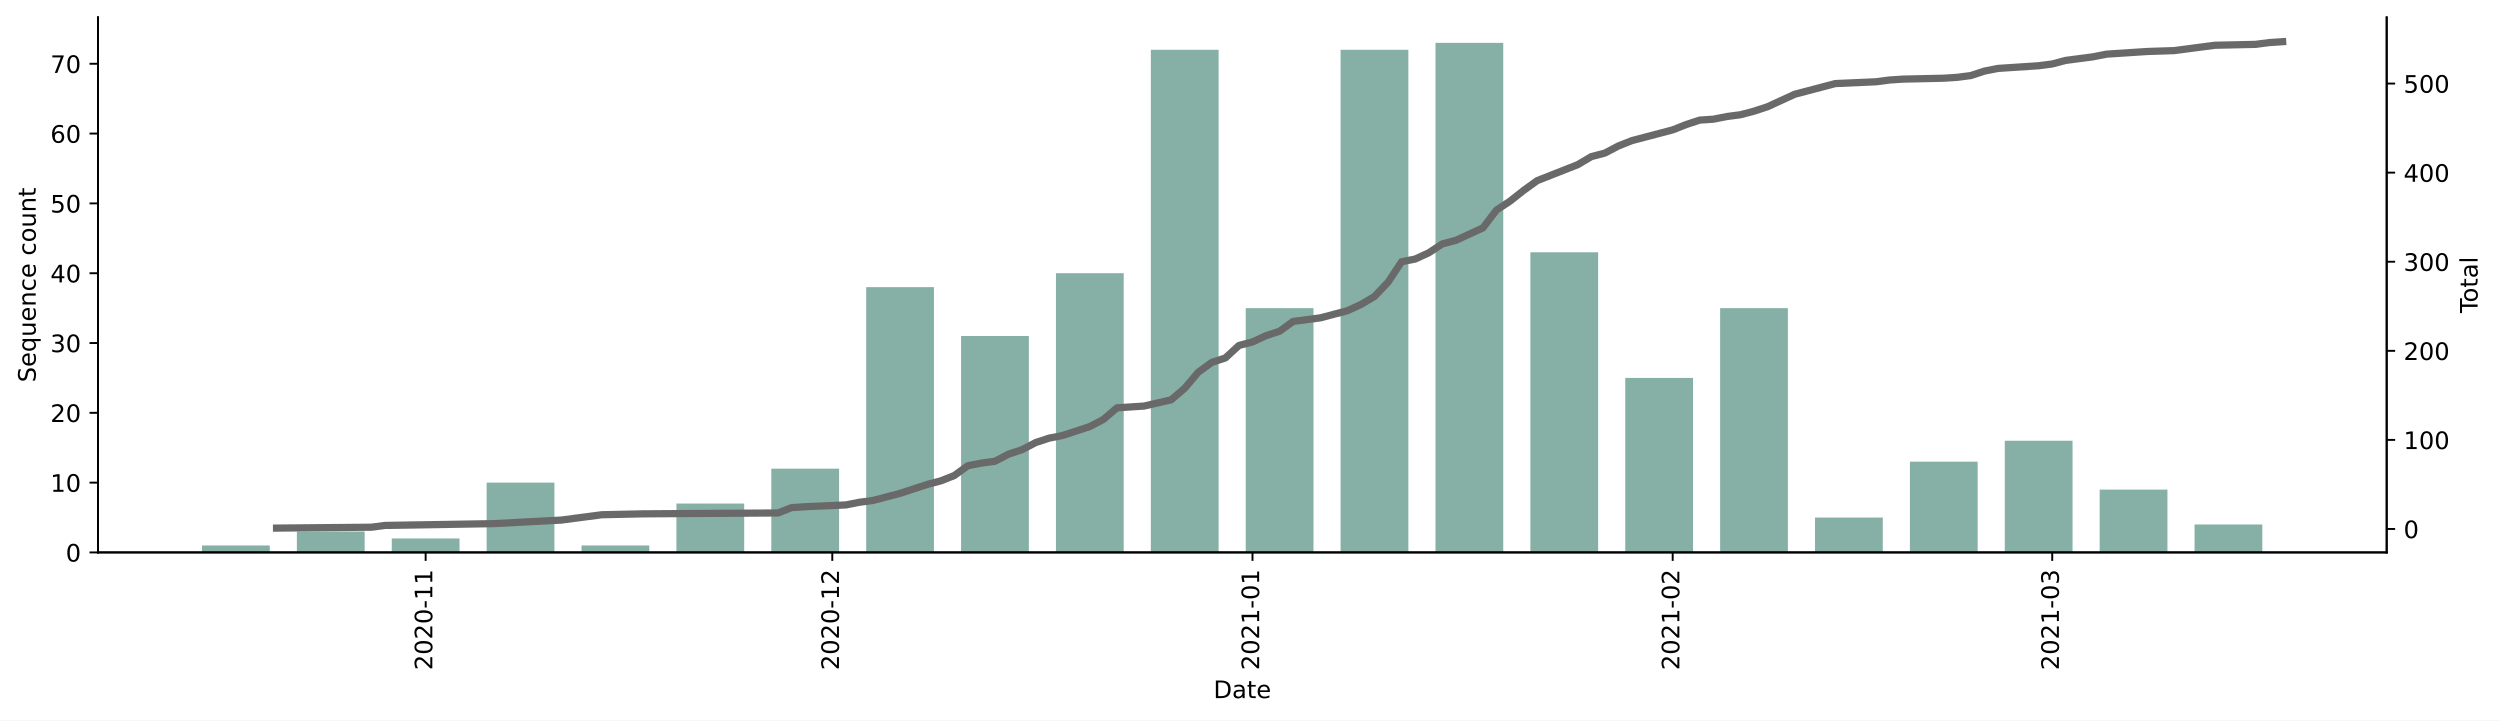
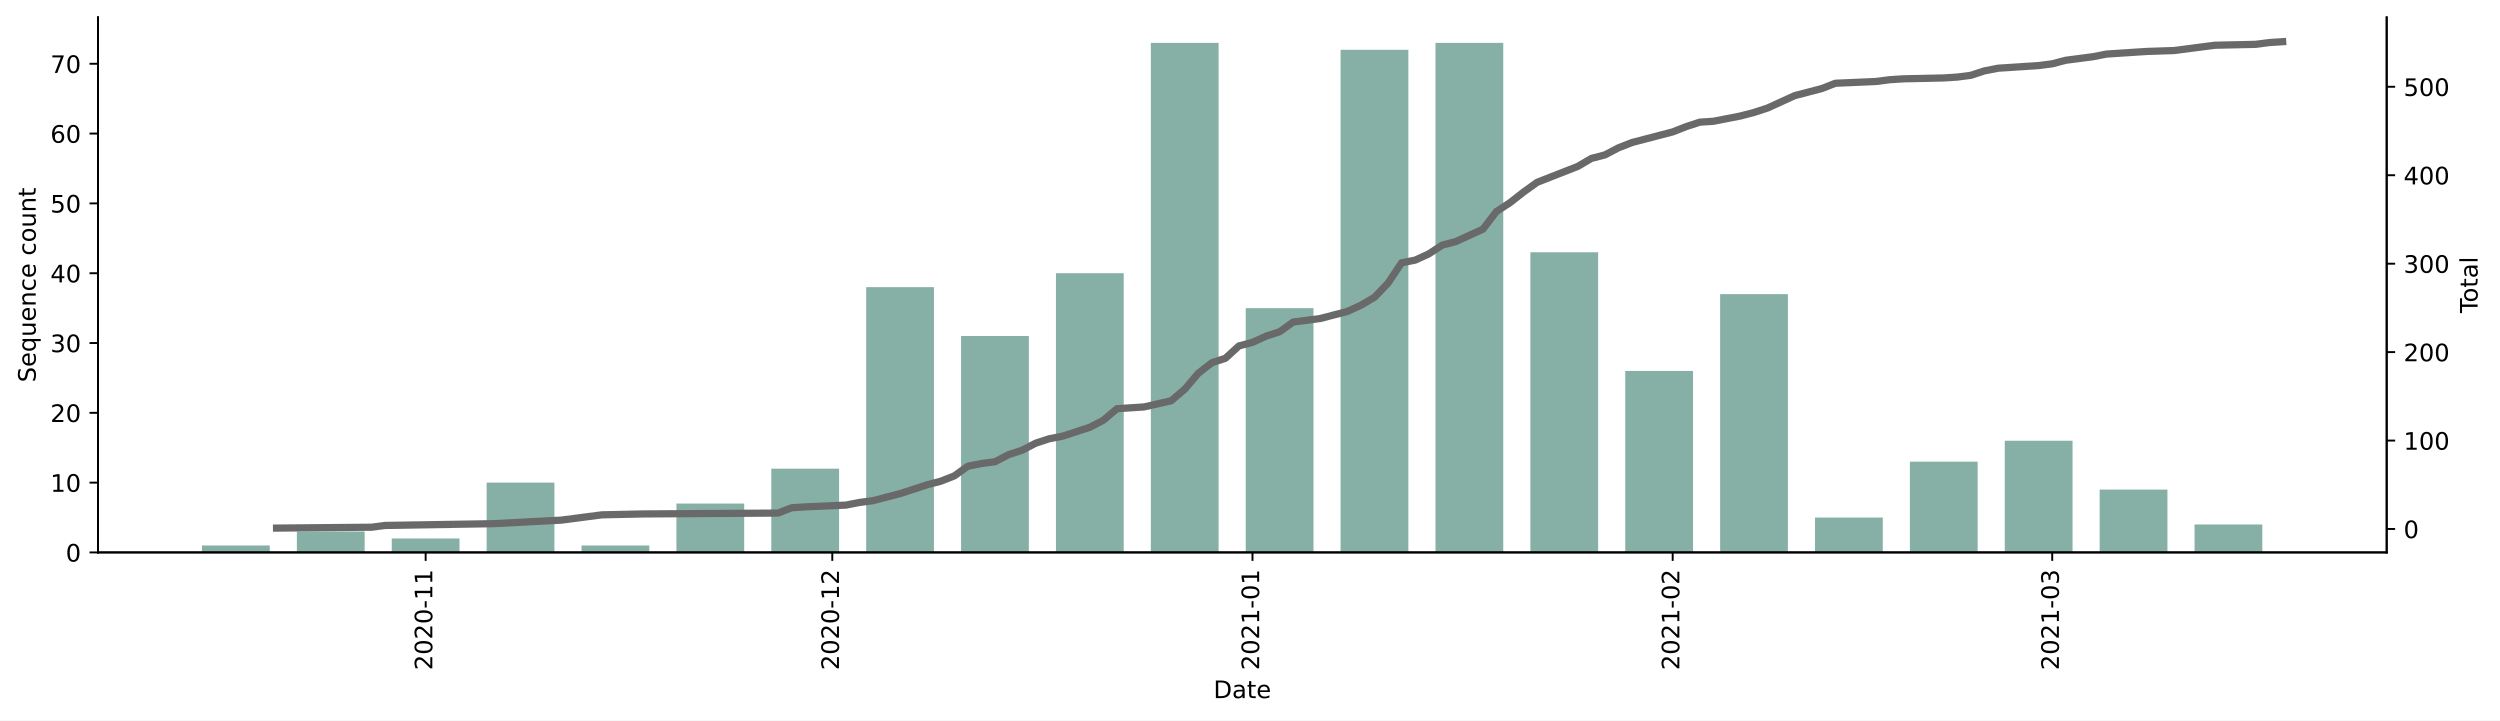
<svg xmlns="http://www.w3.org/2000/svg" xmlns:xlink="http://www.w3.org/1999/xlink" height="298.621pt" version="1.1" viewBox="0 0 1036.169 298.621" width="1036.169pt">
  <defs>
    <style type="text/css">*{stroke-linecap:butt;stroke-linejoin:round;}</style>
  </defs>
  <g id="figure_1">
    <g id="patch_1">
      <path d="M 0 298.621  L 1036.169 298.621  L 1036.169 0  L 0 0  z " style="fill:#ffffff;" />
    </g>
    <g id="axes_1">
      <g id="patch_2">
        <path d="M 40.603 228.96  L 989.203 228.96  L 989.203 7.2  L 40.603 7.2  z " style="fill:#ffffff;" />
      </g>
      <g id="patch_3">
-         <path clip-path="url(#p5c0ce6ab03)" d="M 83.721 228.96  L 111.811 228.96  L 111.811 226.067  L 83.721 226.067  z " style="fill:#86b0a6;" />
+         <path clip-path="url(#peb071920a8)" d="M 83.721 228.96  L 111.811 228.96  L 111.811 226.067  L 83.721 226.067  z " style="fill:#86b0a6;" />
      </g>
      <g id="patch_4">
-         <path clip-path="url(#p5c0ce6ab03)" d="M 123.047 228.96  L 151.137 228.96  L 151.137 220.281  L 123.047 220.281  z " style="fill:#86b0a6;" />
+         <path clip-path="url(#peb071920a8)" d="M 123.047 228.96  L 151.137 228.96  L 151.137 220.281  L 123.047 220.281  z " style="fill:#86b0a6;" />
      </g>
      <g id="patch_5">
-         <path clip-path="url(#p5c0ce6ab03)" d="M 162.373 228.96  L 190.463 228.96  L 190.463 223.174  L 162.373 223.174  z " style="fill:#86b0a6;" />
+         <path clip-path="url(#peb071920a8)" d="M 162.373 228.96  L 190.463 228.96  L 190.463 223.174  L 162.373 223.174  z " style="fill:#86b0a6;" />
      </g>
      <g id="patch_6">
-         <path clip-path="url(#p5c0ce6ab03)" d="M 201.699 228.96  L 229.789 228.96  L 229.789 200.028  L 201.699 200.028  z " style="fill:#86b0a6;" />
+         <path clip-path="url(#peb071920a8)" d="M 201.699 228.96  L 229.789 228.96  L 229.789 200.028  L 201.699 200.028  z " style="fill:#86b0a6;" />
      </g>
      <g id="patch_7">
-         <path clip-path="url(#p5c0ce6ab03)" d="M 241.025 228.96  L 269.115 228.96  L 269.115 226.067  L 241.025 226.067  z " style="fill:#86b0a6;" />
+         <path clip-path="url(#peb071920a8)" d="M 241.025 228.96  L 269.115 228.96  L 269.115 226.067  L 241.025 226.067  z " style="fill:#86b0a6;" />
      </g>
      <g id="patch_8">
-         <path clip-path="url(#p5c0ce6ab03)" d="M 280.351 228.96  L 308.441 228.96  L 308.441 208.708  L 280.351 208.708  z " style="fill:#86b0a6;" />
+         <path clip-path="url(#peb071920a8)" d="M 280.351 228.96  L 308.441 228.96  L 308.441 208.708  L 280.351 208.708  z " style="fill:#86b0a6;" />
      </g>
      <g id="patch_9">
-         <path clip-path="url(#p5c0ce6ab03)" d="M 319.677 228.96  L 347.768 228.96  L 347.768 194.242  L 319.677 194.242  z " style="fill:#86b0a6;" />
+         <path clip-path="url(#peb071920a8)" d="M 319.677 228.96  L 347.768 228.96  L 347.768 194.242  L 319.677 194.242  z " style="fill:#86b0a6;" />
      </g>
      <g id="patch_10">
-         <path clip-path="url(#p5c0ce6ab03)" d="M 359.004 228.96  L 387.094 228.96  L 387.094 119.02  L 359.004 119.02  z " style="fill:#86b0a6;" />
+         <path clip-path="url(#peb071920a8)" d="M 359.004 228.96  L 387.094 228.96  L 387.094 119.02  L 359.004 119.02  z " style="fill:#86b0a6;" />
      </g>
      <g id="patch_11">
-         <path clip-path="url(#p5c0ce6ab03)" d="M 398.33 228.96  L 426.42 228.96  L 426.42 139.272  L 398.33 139.272  z " style="fill:#86b0a6;" />
+         <path clip-path="url(#peb071920a8)" d="M 398.33 228.96  L 426.42 228.96  L 426.42 139.272  L 398.33 139.272  z " style="fill:#86b0a6;" />
      </g>
      <g id="patch_12">
-         <path clip-path="url(#p5c0ce6ab03)" d="M 437.656 228.96  L 465.746 228.96  L 465.746 113.234  L 437.656 113.234  z " style="fill:#86b0a6;" />
+         <path clip-path="url(#peb071920a8)" d="M 437.656 228.96  L 465.746 228.96  L 465.746 113.234  L 437.656 113.234  z " style="fill:#86b0a6;" />
      </g>
      <g id="patch_13">
-         <path clip-path="url(#p5c0ce6ab03)" d="M 476.982 228.96  L 505.072 228.96  L 505.072 20.653  L 476.982 20.653  z " style="fill:#86b0a6;" />
+         <path clip-path="url(#peb071920a8)" d="M 476.982 228.96  L 505.072 228.96  L 505.072 17.76  L 476.982 17.76  z " style="fill:#86b0a6;" />
      </g>
      <g id="patch_14">
-         <path clip-path="url(#p5c0ce6ab03)" d="M 516.308 228.96  L 544.398 228.96  L 544.398 127.7  L 516.308 127.7  z " style="fill:#86b0a6;" />
+         <path clip-path="url(#peb071920a8)" d="M 516.308 228.96  L 544.398 228.96  L 544.398 127.7  L 516.308 127.7  z " style="fill:#86b0a6;" />
      </g>
      <g id="patch_15">
-         <path clip-path="url(#p5c0ce6ab03)" d="M 555.634 228.96  L 583.724 228.96  L 583.724 20.653  L 555.634 20.653  z " style="fill:#86b0a6;" />
+         <path clip-path="url(#peb071920a8)" d="M 555.634 228.96  L 583.724 228.96  L 583.724 20.653  L 555.634 20.653  z " style="fill:#86b0a6;" />
      </g>
      <g id="patch_16">
-         <path clip-path="url(#p5c0ce6ab03)" d="M 594.96 228.96  L 623.05 228.96  L 623.05 17.76  L 594.96 17.76  z " style="fill:#86b0a6;" />
+         <path clip-path="url(#peb071920a8)" d="M 594.96 228.96  L 623.05 228.96  L 623.05 17.76  L 594.96 17.76  z " style="fill:#86b0a6;" />
      </g>
      <g id="patch_17">
-         <path clip-path="url(#p5c0ce6ab03)" d="M 634.286 228.96  L 662.376 228.96  L 662.376 104.555  L 634.286 104.555  z " style="fill:#86b0a6;" />
+         <path clip-path="url(#peb071920a8)" d="M 634.286 228.96  L 662.376 228.96  L 662.376 104.555  L 634.286 104.555  z " style="fill:#86b0a6;" />
      </g>
      <g id="patch_18">
-         <path clip-path="url(#p5c0ce6ab03)" d="M 673.612 228.96  L 701.702 228.96  L 701.702 156.631  L 673.612 156.631  z " style="fill:#86b0a6;" />
+         <path clip-path="url(#peb071920a8)" d="M 673.612 228.96  L 701.702 228.96  L 701.702 153.738  L 673.612 153.738  z " style="fill:#86b0a6;" />
      </g>
      <g id="patch_19">
-         <path clip-path="url(#p5c0ce6ab03)" d="M 712.938 228.96  L 741.028 228.96  L 741.028 127.7  L 712.938 127.7  z " style="fill:#86b0a6;" />
+         <path clip-path="url(#peb071920a8)" d="M 712.938 228.96  L 741.028 228.96  L 741.028 121.913  L 712.938 121.913  z " style="fill:#86b0a6;" />
      </g>
      <g id="patch_20">
-         <path clip-path="url(#p5c0ce6ab03)" d="M 752.264 228.96  L 780.354 228.96  L 780.354 214.494  L 752.264 214.494  z " style="fill:#86b0a6;" />
+         <path clip-path="url(#peb071920a8)" d="M 752.264 228.96  L 780.354 228.96  L 780.354 214.494  L 752.264 214.494  z " style="fill:#86b0a6;" />
      </g>
      <g id="patch_21">
-         <path clip-path="url(#p5c0ce6ab03)" d="M 791.59 228.96  L 819.68 228.96  L 819.68 191.349  L 791.59 191.349  z " style="fill:#86b0a6;" />
+         <path clip-path="url(#peb071920a8)" d="M 791.59 228.96  L 819.68 228.96  L 819.68 191.349  L 791.59 191.349  z " style="fill:#86b0a6;" />
      </g>
      <g id="patch_22">
-         <path clip-path="url(#p5c0ce6ab03)" d="M 830.916 228.96  L 859.006 228.96  L 859.006 182.67  L 830.916 182.67  z " style="fill:#86b0a6;" />
+         <path clip-path="url(#peb071920a8)" d="M 830.916 228.96  L 859.006 228.96  L 859.006 182.67  L 830.916 182.67  z " style="fill:#86b0a6;" />
      </g>
      <g id="patch_23">
-         <path clip-path="url(#p5c0ce6ab03)" d="M 870.242 228.96  L 898.332 228.96  L 898.332 202.922  L 870.242 202.922  z " style="fill:#86b0a6;" />
+         <path clip-path="url(#peb071920a8)" d="M 870.242 228.96  L 898.332 228.96  L 898.332 202.922  L 870.242 202.922  z " style="fill:#86b0a6;" />
      </g>
      <g id="patch_24">
-         <path clip-path="url(#p5c0ce6ab03)" d="M 909.568 228.96  L 937.658 228.96  L 937.658 217.387  L 909.568 217.387  z " style="fill:#86b0a6;" />
+         <path clip-path="url(#peb071920a8)" d="M 909.568 228.96  L 937.658 228.96  L 937.658 217.387  L 909.568 217.387  z " style="fill:#86b0a6;" />
      </g>
      <g id="matplotlib.axis_1">
        <g id="xtick_1">
          <g id="line2d_1">
            <defs>
-               <path d="M 0 0  L 0 3.5  " id="m3faa256d71" style="stroke:#000000;stroke-width:0.8;" />
-             </defs>
-             <g>
-               <use style="stroke:#000000;stroke-width:0.8;" x="176.418" xlink:href="#m3faa256d71" y="228.96" />
+               <path d="M 0 0  L 0 3.5  " id="m99dcc3fd8b" style="stroke:#000000;stroke-width:0.8;" />
+             </defs>
+             <g>
+               <use style="stroke:#000000;stroke-width:0.8;" x="176.418" xlink:href="#m99dcc3fd8b" y="228.96" />
            </g>
          </g>
          <g id="text_1">
            <g transform="translate(179.1778 277.7428)rotate(-90)scale(0.1 -0.1)">
              <defs>
                <path d="M 19.188 8.297  L 53.609 8.297  L 53.609 0  L 7.328 0  L 7.328 8.297  Q 12.938 14.109 22.625 23.891  Q 32.328 33.688 34.812 36.531  Q 39.547 41.844 41.422 45.531  Q 43.312 49.219 43.312 52.781  Q 43.312 58.594 39.234 62.25  Q 35.156 65.922 28.609 65.922  Q 23.969 65.922 18.812 64.312  Q 13.672 62.703 7.812 59.422  L 7.812 69.391  Q 13.766 71.781 18.938 73  Q 24.125 74.219 28.422 74.219  Q 39.75 74.219 46.484 68.547  Q 53.219 62.891 53.219 53.422  Q 53.219 48.922 51.531 44.891  Q 49.859 40.875 45.406 35.406  Q 44.188 33.984 37.641 27.219  Q 31.109 20.453 19.188 8.297  z " id="DejaVuSans-50" />
                <path d="M 31.781 66.406  Q 24.172 66.406 20.328 58.906  Q 16.5 51.422 16.5 36.375  Q 16.5 21.391 20.328 13.891  Q 24.172 6.391 31.781 6.391  Q 39.453 6.391 43.281 13.891  Q 47.125 21.391 47.125 36.375  Q 47.125 51.422 43.281 58.906  Q 39.453 66.406 31.781 66.406  z M 31.781 74.219  Q 44.047 74.219 50.516 64.516  Q 56.984 54.828 56.984 36.375  Q 56.984 17.969 50.516 8.266  Q 44.047 -1.422 31.781 -1.422  Q 19.531 -1.422 13.062 8.266  Q 6.594 17.969 6.594 36.375  Q 6.594 54.828 13.062 64.516  Q 19.531 74.219 31.781 74.219  z " id="DejaVuSans-48" />
                <path d="M 4.891 31.391  L 31.203 31.391  L 31.203 23.391  L 4.891 23.391  z " id="DejaVuSans-45" />
                <path d="M 12.406 8.297  L 28.516 8.297  L 28.516 63.922  L 10.984 60.406  L 10.984 69.391  L 28.422 72.906  L 38.281 72.906  L 38.281 8.297  L 54.391 8.297  L 54.391 0  L 12.406 0  z " id="DejaVuSans-49" />
              </defs>
              <use xlink:href="#DejaVuSans-50" />
              <use x="63.623" xlink:href="#DejaVuSans-48" />
              <use x="127.246" xlink:href="#DejaVuSans-50" />
              <use x="190.869" xlink:href="#DejaVuSans-48" />
              <use x="254.492" xlink:href="#DejaVuSans-45" />
              <use x="290.576" xlink:href="#DejaVuSans-49" />
              <use x="354.199" xlink:href="#DejaVuSans-49" />
            </g>
          </g>
        </g>
        <g id="xtick_2">
          <g id="line2d_2">
            <g>
-               <use style="stroke:#000000;stroke-width:0.8;" x="344.959" xlink:href="#m3faa256d71" y="228.96" />
+               <use style="stroke:#000000;stroke-width:0.8;" x="344.959" xlink:href="#m99dcc3fd8b" y="228.96" />
            </g>
          </g>
          <g id="text_2">
            <g transform="translate(347.7179 277.7428)rotate(-90)scale(0.1 -0.1)">
              <use xlink:href="#DejaVuSans-50" />
              <use x="63.623" xlink:href="#DejaVuSans-48" />
              <use x="127.246" xlink:href="#DejaVuSans-50" />
              <use x="190.869" xlink:href="#DejaVuSans-48" />
              <use x="254.492" xlink:href="#DejaVuSans-45" />
              <use x="290.576" xlink:href="#DejaVuSans-49" />
              <use x="354.199" xlink:href="#DejaVuSans-50" />
            </g>
          </g>
        </g>
        <g id="xtick_3">
          <g id="line2d_3">
            <g>
-               <use style="stroke:#000000;stroke-width:0.8;" x="519.117" xlink:href="#m3faa256d71" y="228.96" />
+               <use style="stroke:#000000;stroke-width:0.8;" x="519.117" xlink:href="#m99dcc3fd8b" y="228.96" />
            </g>
          </g>
          <g id="text_3">
            <g transform="translate(521.876 277.7428)rotate(-90)scale(0.1 -0.1)">
              <use xlink:href="#DejaVuSans-50" />
              <use x="63.623" xlink:href="#DejaVuSans-48" />
              <use x="127.246" xlink:href="#DejaVuSans-50" />
              <use x="190.869" xlink:href="#DejaVuSans-49" />
              <use x="254.492" xlink:href="#DejaVuSans-45" />
              <use x="290.576" xlink:href="#DejaVuSans-48" />
              <use x="354.199" xlink:href="#DejaVuSans-49" />
            </g>
          </g>
        </g>
        <g id="xtick_4">
          <g id="line2d_4">
            <g>
-               <use style="stroke:#000000;stroke-width:0.8;" x="693.275" xlink:href="#m3faa256d71" y="228.96" />
+               <use style="stroke:#000000;stroke-width:0.8;" x="693.275" xlink:href="#m99dcc3fd8b" y="228.96" />
            </g>
          </g>
          <g id="text_4">
            <g transform="translate(696.0341 277.7428)rotate(-90)scale(0.1 -0.1)">
              <use xlink:href="#DejaVuSans-50" />
              <use x="63.623" xlink:href="#DejaVuSans-48" />
              <use x="127.246" xlink:href="#DejaVuSans-50" />
              <use x="190.869" xlink:href="#DejaVuSans-49" />
              <use x="254.492" xlink:href="#DejaVuSans-45" />
              <use x="290.576" xlink:href="#DejaVuSans-48" />
              <use x="354.199" xlink:href="#DejaVuSans-50" />
            </g>
          </g>
        </g>
        <g id="xtick_5">
          <g id="line2d_5">
            <g>
-               <use style="stroke:#000000;stroke-width:0.8;" x="850.579" xlink:href="#m3faa256d71" y="228.96" />
+               <use style="stroke:#000000;stroke-width:0.8;" x="850.579" xlink:href="#m99dcc3fd8b" y="228.96" />
            </g>
          </g>
          <g id="text_5">
            <g transform="translate(853.3382 277.7428)rotate(-90)scale(0.1 -0.1)">
              <defs>
                <path d="M 40.578 39.312  Q 47.656 37.797 51.625 33  Q 55.609 28.219 55.609 21.188  Q 55.609 10.406 48.188 4.484  Q 40.766 -1.422 27.094 -1.422  Q 22.516 -1.422 17.656 -0.516  Q 12.797 0.391 7.625 2.203  L 7.625 11.719  Q 11.719 9.328 16.594 8.109  Q 21.484 6.891 26.812 6.891  Q 36.078 6.891 40.938 10.547  Q 45.797 14.203 45.797 21.188  Q 45.797 27.641 41.281 31.266  Q 36.766 34.906 28.719 34.906  L 20.219 34.906  L 20.219 43.016  L 29.109 43.016  Q 36.375 43.016 40.234 45.922  Q 44.094 48.828 44.094 54.297  Q 44.094 59.906 40.109 62.906  Q 36.141 65.922 28.719 65.922  Q 24.656 65.922 20.016 65.031  Q 15.375 64.156 9.812 62.312  L 9.812 71.094  Q 15.438 72.656 20.344 73.438  Q 25.25 74.219 29.594 74.219  Q 40.828 74.219 47.359 69.109  Q 53.906 64.016 53.906 55.328  Q 53.906 49.266 50.438 45.094  Q 46.969 40.922 40.578 39.312  z " id="DejaVuSans-51" />
              </defs>
              <use xlink:href="#DejaVuSans-50" />
              <use x="63.623" xlink:href="#DejaVuSans-48" />
              <use x="127.246" xlink:href="#DejaVuSans-50" />
              <use x="190.869" xlink:href="#DejaVuSans-49" />
              <use x="254.492" xlink:href="#DejaVuSans-45" />
              <use x="290.576" xlink:href="#DejaVuSans-48" />
              <use x="354.199" xlink:href="#DejaVuSans-51" />
            </g>
          </g>
        </g>
        <g id="text_6">
          <g transform="translate(502.9523 289.3413)scale(0.1 -0.1)">
            <defs>
              <path d="M 19.672 64.797  L 19.672 8.109  L 31.594 8.109  Q 46.688 8.109 53.688 14.938  Q 60.688 21.781 60.688 36.531  Q 60.688 51.172 53.688 57.984  Q 46.688 64.797 31.594 64.797  z M 9.812 72.906  L 30.078 72.906  Q 51.266 72.906 61.172 64.094  Q 71.094 55.281 71.094 36.531  Q 71.094 17.672 61.125 8.828  Q 51.172 0 30.078 0  L 9.812 0  z " id="DejaVuSans-68" />
              <path d="M 34.281 27.484  Q 23.391 27.484 19.188 25  Q 14.984 22.516 14.984 16.5  Q 14.984 11.719 18.141 8.906  Q 21.297 6.109 26.703 6.109  Q 34.188 6.109 38.703 11.406  Q 43.219 16.703 43.219 25.484  L 43.219 27.484  z M 52.203 31.203  L 52.203 0  L 43.219 0  L 43.219 8.297  Q 40.141 3.328 35.547 0.953  Q 30.953 -1.422 24.312 -1.422  Q 15.922 -1.422 10.953 3.297  Q 6 8.016 6 15.922  Q 6 25.141 12.172 29.828  Q 18.359 34.516 30.609 34.516  L 43.219 34.516  L 43.219 35.406  Q 43.219 41.609 39.141 45  Q 35.062 48.391 27.688 48.391  Q 23 48.391 18.547 47.266  Q 14.109 46.141 10.016 43.891  L 10.016 52.203  Q 14.938 54.109 19.578 55.047  Q 24.219 56 28.609 56  Q 40.484 56 46.344 49.844  Q 52.203 43.703 52.203 31.203  z " id="DejaVuSans-97" />
              <path d="M 18.312 70.219  L 18.312 54.688  L 36.812 54.688  L 36.812 47.703  L 18.312 47.703  L 18.312 18.016  Q 18.312 11.328 20.141 9.422  Q 21.969 7.516 27.594 7.516  L 36.812 7.516  L 36.812 0  L 27.594 0  Q 17.188 0 13.234 3.875  Q 9.281 7.766 9.281 18.016  L 9.281 47.703  L 2.688 47.703  L 2.688 54.688  L 9.281 54.688  L 9.281 70.219  z " id="DejaVuSans-116" />
              <path d="M 56.203 29.594  L 56.203 25.203  L 14.891 25.203  Q 15.484 15.922 20.484 11.062  Q 25.484 6.203 34.422 6.203  Q 39.594 6.203 44.453 7.469  Q 49.312 8.734 54.109 11.281  L 54.109 2.781  Q 49.266 0.734 44.188 -0.344  Q 39.109 -1.422 33.891 -1.422  Q 20.797 -1.422 13.156 6.188  Q 5.516 13.812 5.516 26.812  Q 5.516 40.234 12.766 48.109  Q 20.016 56 32.328 56  Q 43.359 56 49.781 48.891  Q 56.203 41.797 56.203 29.594  z M 47.219 32.234  Q 47.125 39.594 43.094 43.984  Q 39.062 48.391 32.422 48.391  Q 24.906 48.391 20.391 44.141  Q 15.875 39.891 15.188 32.172  z " id="DejaVuSans-101" />
            </defs>
            <use xlink:href="#DejaVuSans-68" />
            <use x="77.002" xlink:href="#DejaVuSans-97" />
            <use x="138.281" xlink:href="#DejaVuSans-116" />
            <use x="177.49" xlink:href="#DejaVuSans-101" />
          </g>
        </g>
      </g>
      <g id="matplotlib.axis_2">
        <g id="ytick_1">
          <g id="line2d_6">
            <defs>
-               <path d="M 0 0  L -3.5 0  " id="mbc0a9ae7cd" style="stroke:#000000;stroke-width:0.8;" />
-             </defs>
-             <g>
-               <use style="stroke:#000000;stroke-width:0.8;" x="40.603" xlink:href="#mbc0a9ae7cd" y="228.96" />
+               <path d="M 0 0  L -3.5 0  " id="m3613f5bb9e" style="stroke:#000000;stroke-width:0.8;" />
+             </defs>
+             <g>
+               <use style="stroke:#000000;stroke-width:0.8;" x="40.603" xlink:href="#m3613f5bb9e" y="228.96" />
            </g>
          </g>
          <g id="text_7">
            <g transform="translate(27.24063 232.7592)scale(0.1 -0.1)">
              <use xlink:href="#DejaVuSans-48" />
            </g>
          </g>
        </g>
        <g id="ytick_2">
          <g id="line2d_7">
            <g>
-               <use style="stroke:#000000;stroke-width:0.8;" x="40.603" xlink:href="#mbc0a9ae7cd" y="200.028" />
+               <use style="stroke:#000000;stroke-width:0.8;" x="40.603" xlink:href="#m3613f5bb9e" y="200.028" />
            </g>
          </g>
          <g id="text_8">
            <g transform="translate(20.87813 203.8277)scale(0.1 -0.1)">
              <use xlink:href="#DejaVuSans-49" />
              <use x="63.623" xlink:href="#DejaVuSans-48" />
            </g>
          </g>
        </g>
        <g id="ytick_3">
          <g id="line2d_8">
            <g>
-               <use style="stroke:#000000;stroke-width:0.8;" x="40.603" xlink:href="#mbc0a9ae7cd" y="171.097" />
+               <use style="stroke:#000000;stroke-width:0.8;" x="40.603" xlink:href="#m3613f5bb9e" y="171.097" />
            </g>
          </g>
          <g id="text_9">
            <g transform="translate(20.87813 174.8962)scale(0.1 -0.1)">
              <use xlink:href="#DejaVuSans-50" />
              <use x="63.623" xlink:href="#DejaVuSans-48" />
            </g>
          </g>
        </g>
        <g id="ytick_4">
          <g id="line2d_9">
            <g>
-               <use style="stroke:#000000;stroke-width:0.8;" x="40.603" xlink:href="#mbc0a9ae7cd" y="142.165" />
+               <use style="stroke:#000000;stroke-width:0.8;" x="40.603" xlink:href="#m3613f5bb9e" y="142.165" />
            </g>
          </g>
          <g id="text_10">
            <g transform="translate(20.87813 145.9647)scale(0.1 -0.1)">
              <use xlink:href="#DejaVuSans-51" />
              <use x="63.623" xlink:href="#DejaVuSans-48" />
            </g>
          </g>
        </g>
        <g id="ytick_5">
          <g id="line2d_10">
            <g>
-               <use style="stroke:#000000;stroke-width:0.8;" x="40.603" xlink:href="#mbc0a9ae7cd" y="113.234" />
+               <use style="stroke:#000000;stroke-width:0.8;" x="40.603" xlink:href="#m3613f5bb9e" y="113.234" />
            </g>
          </g>
          <g id="text_11">
            <g transform="translate(20.87813 117.0332)scale(0.1 -0.1)">
              <defs>
                <path d="M 37.797 64.312  L 12.891 25.391  L 37.797 25.391  z M 35.203 72.906  L 47.609 72.906  L 47.609 25.391  L 58.016 25.391  L 58.016 17.188  L 47.609 17.188  L 47.609 0  L 37.797 0  L 37.797 17.188  L 4.891 17.188  L 4.891 26.703  z " id="DejaVuSans-52" />
              </defs>
              <use xlink:href="#DejaVuSans-52" />
              <use x="63.623" xlink:href="#DejaVuSans-48" />
            </g>
          </g>
        </g>
        <g id="ytick_6">
          <g id="line2d_11">
            <g>
-               <use style="stroke:#000000;stroke-width:0.8;" x="40.603" xlink:href="#mbc0a9ae7cd" y="84.302" />
+               <use style="stroke:#000000;stroke-width:0.8;" x="40.603" xlink:href="#m3613f5bb9e" y="84.302" />
            </g>
          </g>
          <g id="text_12">
            <g transform="translate(20.87813 88.10169)scale(0.1 -0.1)">
              <defs>
                <path d="M 10.797 72.906  L 49.516 72.906  L 49.516 64.594  L 19.828 64.594  L 19.828 46.734  Q 21.969 47.469 24.109 47.828  Q 26.266 48.188 28.422 48.188  Q 40.625 48.188 47.75 41.5  Q 54.891 34.812 54.891 23.391  Q 54.891 11.625 47.562 5.094  Q 40.234 -1.422 26.906 -1.422  Q 22.312 -1.422 17.547 -0.641  Q 12.797 0.141 7.719 1.703  L 7.719 11.625  Q 12.109 9.234 16.797 8.062  Q 21.484 6.891 26.703 6.891  Q 35.156 6.891 40.078 11.328  Q 45.016 15.766 45.016 23.391  Q 45.016 31 40.078 35.438  Q 35.156 39.891 26.703 39.891  Q 22.75 39.891 18.812 39.016  Q 14.891 38.141 10.797 36.281  z " id="DejaVuSans-53" />
              </defs>
              <use xlink:href="#DejaVuSans-53" />
              <use x="63.623" xlink:href="#DejaVuSans-48" />
            </g>
          </g>
        </g>
        <g id="ytick_7">
          <g id="line2d_12">
            <g>
-               <use style="stroke:#000000;stroke-width:0.8;" x="40.603" xlink:href="#mbc0a9ae7cd" y="55.371" />
+               <use style="stroke:#000000;stroke-width:0.8;" x="40.603" xlink:href="#m3613f5bb9e" y="55.371" />
            </g>
          </g>
          <g id="text_13">
            <g transform="translate(20.87813 59.17018)scale(0.1 -0.1)">
              <defs>
                <path d="M 33.016 40.375  Q 26.375 40.375 22.484 35.828  Q 18.609 31.297 18.609 23.391  Q 18.609 15.531 22.484 10.953  Q 26.375 6.391 33.016 6.391  Q 39.656 6.391 43.531 10.953  Q 47.406 15.531 47.406 23.391  Q 47.406 31.297 43.531 35.828  Q 39.656 40.375 33.016 40.375  z M 52.594 71.297  L 52.594 62.312  Q 48.875 64.062 45.094 64.984  Q 41.312 65.922 37.594 65.922  Q 27.828 65.922 22.672 59.328  Q 17.531 52.734 16.797 39.406  Q 19.672 43.656 24.016 45.922  Q 28.375 48.188 33.594 48.188  Q 44.578 48.188 50.953 41.516  Q 57.328 34.859 57.328 23.391  Q 57.328 12.156 50.688 5.359  Q 44.047 -1.422 33.016 -1.422  Q 20.359 -1.422 13.672 8.266  Q 6.984 17.969 6.984 36.375  Q 6.984 53.656 15.188 63.938  Q 23.391 74.219 37.203 74.219  Q 40.922 74.219 44.703 73.484  Q 48.484 72.75 52.594 71.297  z " id="DejaVuSans-54" />
              </defs>
              <use xlink:href="#DejaVuSans-54" />
              <use x="63.623" xlink:href="#DejaVuSans-48" />
            </g>
          </g>
        </g>
        <g id="ytick_8">
          <g id="line2d_13">
            <g>
-               <use style="stroke:#000000;stroke-width:0.8;" x="40.603" xlink:href="#mbc0a9ae7cd" y="26.439" />
+               <use style="stroke:#000000;stroke-width:0.8;" x="40.603" xlink:href="#m3613f5bb9e" y="26.439" />
            </g>
          </g>
          <g id="text_14">
            <g transform="translate(20.87813 30.23867)scale(0.1 -0.1)">
              <defs>
                <path d="M 8.203 72.906  L 55.078 72.906  L 55.078 68.703  L 28.609 0  L 18.312 0  L 43.219 64.594  L 8.203 64.594  z " id="DejaVuSans-55" />
              </defs>
              <use xlink:href="#DejaVuSans-55" />
              <use x="63.623" xlink:href="#DejaVuSans-48" />
            </g>
          </g>
        </g>
        <g id="text_15">
          <g transform="translate(14.79844 158.4402)rotate(-90)scale(0.1 -0.1)">
            <defs>
              <path d="M 53.516 70.516  L 53.516 60.891  Q 47.906 63.578 42.922 64.891  Q 37.938 66.219 33.297 66.219  Q 25.25 66.219 20.875 63.094  Q 16.5 59.969 16.5 54.203  Q 16.5 49.359 19.406 46.891  Q 22.312 44.438 30.422 42.922  L 36.375 41.703  Q 47.406 39.594 52.656 34.297  Q 57.906 29 57.906 20.125  Q 57.906 9.516 50.797 4.047  Q 43.703 -1.422 29.984 -1.422  Q 24.812 -1.422 18.969 -0.25  Q 13.141 0.922 6.891 3.219  L 6.891 13.375  Q 12.891 10.016 18.656 8.297  Q 24.422 6.594 29.984 6.594  Q 38.422 6.594 43.016 9.906  Q 47.609 13.234 47.609 19.391  Q 47.609 24.75 44.312 27.781  Q 41.016 30.812 33.5 32.328  L 27.484 33.5  Q 16.453 35.688 11.516 40.375  Q 6.594 45.062 6.594 53.422  Q 6.594 63.094 13.406 68.656  Q 20.219 74.219 32.172 74.219  Q 37.312 74.219 42.625 73.281  Q 47.953 72.359 53.516 70.516  z " id="DejaVuSans-83" />
              <path d="M 14.797 27.297  Q 14.797 17.391 18.875 11.75  Q 22.953 6.109 30.078 6.109  Q 37.203 6.109 41.297 11.75  Q 45.406 17.391 45.406 27.297  Q 45.406 37.203 41.297 42.844  Q 37.203 48.484 30.078 48.484  Q 22.953 48.484 18.875 42.844  Q 14.797 37.203 14.797 27.297  z M 45.406 8.203  Q 42.578 3.328 38.25 0.953  Q 33.938 -1.422 27.875 -1.422  Q 17.969 -1.422 11.734 6.484  Q 5.516 14.406 5.516 27.297  Q 5.516 40.188 11.734 48.094  Q 17.969 56 27.875 56  Q 33.938 56 38.25 53.625  Q 42.578 51.266 45.406 46.391  L 45.406 54.688  L 54.391 54.688  L 54.391 -20.797  L 45.406 -20.797  z " id="DejaVuSans-113" />
              <path d="M 8.5 21.578  L 8.5 54.688  L 17.484 54.688  L 17.484 21.922  Q 17.484 14.156 20.5 10.266  Q 23.531 6.391 29.594 6.391  Q 36.859 6.391 41.078 11.031  Q 45.312 15.672 45.312 23.688  L 45.312 54.688  L 54.297 54.688  L 54.297 0  L 45.312 0  L 45.312 8.406  Q 42.047 3.422 37.719 1  Q 33.406 -1.422 27.688 -1.422  Q 18.266 -1.422 13.375 4.438  Q 8.5 10.297 8.5 21.578  z M 31.109 56  z " id="DejaVuSans-117" />
              <path d="M 54.891 33.016  L 54.891 0  L 45.906 0  L 45.906 32.719  Q 45.906 40.484 42.875 44.328  Q 39.844 48.188 33.797 48.188  Q 26.516 48.188 22.312 43.547  Q 18.109 38.922 18.109 30.906  L 18.109 0  L 9.078 0  L 9.078 54.688  L 18.109 54.688  L 18.109 46.188  Q 21.344 51.125 25.703 53.562  Q 30.078 56 35.797 56  Q 45.219 56 50.047 50.172  Q 54.891 44.344 54.891 33.016  z " id="DejaVuSans-110" />
              <path d="M 48.781 52.594  L 48.781 44.188  Q 44.969 46.297 41.141 47.344  Q 37.312 48.391 33.406 48.391  Q 24.656 48.391 19.812 42.844  Q 14.984 37.312 14.984 27.297  Q 14.984 17.281 19.812 11.734  Q 24.656 6.203 33.406 6.203  Q 37.312 6.203 41.141 7.25  Q 44.969 8.297 48.781 10.406  L 48.781 2.094  Q 45.016 0.344 40.984 -0.531  Q 36.969 -1.422 32.422 -1.422  Q 20.062 -1.422 12.781 6.344  Q 5.516 14.109 5.516 27.297  Q 5.516 40.672 12.859 48.328  Q 20.219 56 33.016 56  Q 37.156 56 41.109 55.141  Q 45.062 54.297 48.781 52.594  z " id="DejaVuSans-99" />
              <path id="DejaVuSans-32" />
              <path d="M 30.609 48.391  Q 23.391 48.391 19.188 42.75  Q 14.984 37.109 14.984 27.297  Q 14.984 17.484 19.156 11.844  Q 23.344 6.203 30.609 6.203  Q 37.797 6.203 41.984 11.859  Q 46.188 17.531 46.188 27.297  Q 46.188 37.016 41.984 42.703  Q 37.797 48.391 30.609 48.391  z M 30.609 56  Q 42.328 56 49.016 48.375  Q 55.719 40.766 55.719 27.297  Q 55.719 13.875 49.016 6.219  Q 42.328 -1.422 30.609 -1.422  Q 18.844 -1.422 12.172 6.219  Q 5.516 13.875 5.516 27.297  Q 5.516 40.766 12.172 48.375  Q 18.844 56 30.609 56  z " id="DejaVuSans-111" />
            </defs>
            <use xlink:href="#DejaVuSans-83" />
            <use x="63.477" xlink:href="#DejaVuSans-101" />
            <use x="125" xlink:href="#DejaVuSans-113" />
            <use x="188.477" xlink:href="#DejaVuSans-117" />
            <use x="251.855" xlink:href="#DejaVuSans-101" />
            <use x="313.379" xlink:href="#DejaVuSans-110" />
            <use x="376.758" xlink:href="#DejaVuSans-99" />
            <use x="431.738" xlink:href="#DejaVuSans-101" />
            <use x="493.262" xlink:href="#DejaVuSans-32" />
            <use x="525.049" xlink:href="#DejaVuSans-99" />
            <use x="580.029" xlink:href="#DejaVuSans-111" />
            <use x="641.211" xlink:href="#DejaVuSans-117" />
            <use x="704.59" xlink:href="#DejaVuSans-110" />
            <use x="767.969" xlink:href="#DejaVuSans-116" />
          </g>
        </g>
      </g>
      <g id="patch_25">
        <path d="M 40.603 228.96  L 40.603 7.2  " style="fill:none;stroke:#000000;stroke-linecap:square;stroke-linejoin:miter;stroke-width:0.8;" />
      </g>
      <g id="patch_26">
        <path d="M 989.203 228.96  L 989.203 7.2  " style="fill:none;stroke:#000000;stroke-linecap:square;stroke-linejoin:miter;stroke-width:0.8;" />
      </g>
      <g id="patch_27">
        <path d="M 40.603 228.96  L 989.203 228.96  " style="fill:none;stroke:#000000;stroke-linecap:square;stroke-linejoin:miter;stroke-width:0.8;" />
      </g>
    </g>
    <g id="axes_2">
      <g id="matplotlib.axis_3">
        <g id="ytick_9">
          <g id="line2d_14">
            <defs>
-               <path d="M 0 0  L 3.5 0  " id="m6195b131d3" style="stroke:#000000;stroke-width:0.8;" />
-             </defs>
-             <g>
-               <use style="stroke:#000000;stroke-width:0.8;" x="989.203" xlink:href="#m6195b131d3" y="219.249" />
+               <path d="M 0 0  L 3.5 0  " id="mf80258ed01" style="stroke:#000000;stroke-width:0.8;" />
+             </defs>
+             <g>
+               <use style="stroke:#000000;stroke-width:0.8;" x="989.203" xlink:href="#mf80258ed01" y="219.247" />
            </g>
          </g>
          <g id="text_16">
-             <g transform="translate(996.2031 223.0485)scale(0.1 -0.1)">
+             <g transform="translate(996.2031 223.0458)scale(0.1 -0.1)">
              <use xlink:href="#DejaVuSans-48" />
            </g>
          </g>
        </g>
        <g id="ytick_10">
          <g id="line2d_15">
            <g>
-               <use style="stroke:#000000;stroke-width:0.8;" x="989.203" xlink:href="#m6195b131d3" y="182.326" />
+               <use style="stroke:#000000;stroke-width:0.8;" x="989.203" xlink:href="#mf80258ed01" y="182.592" />
            </g>
          </g>
          <g id="text_17">
-             <g transform="translate(996.2031 186.1254)scale(0.1 -0.1)">
+             <g transform="translate(996.2031 186.3912)scale(0.1 -0.1)">
              <use xlink:href="#DejaVuSans-49" />
              <use x="63.623" xlink:href="#DejaVuSans-48" />
              <use x="127.246" xlink:href="#DejaVuSans-48" />
            </g>
          </g>
        </g>
        <g id="ytick_11">
          <g id="line2d_16">
            <g>
-               <use style="stroke:#000000;stroke-width:0.8;" x="989.203" xlink:href="#m6195b131d3" y="145.403" />
+               <use style="stroke:#000000;stroke-width:0.8;" x="989.203" xlink:href="#mf80258ed01" y="145.937" />
            </g>
          </g>
          <g id="text_18">
-             <g transform="translate(996.2031 149.2023)scale(0.1 -0.1)">
+             <g transform="translate(996.2031 149.7367)scale(0.1 -0.1)">
              <use xlink:href="#DejaVuSans-50" />
              <use x="63.623" xlink:href="#DejaVuSans-48" />
              <use x="127.246" xlink:href="#DejaVuSans-48" />
            </g>
          </g>
        </g>
        <g id="ytick_12">
          <g id="line2d_17">
            <g>
-               <use style="stroke:#000000;stroke-width:0.8;" x="989.203" xlink:href="#m6195b131d3" y="108.48" />
+               <use style="stroke:#000000;stroke-width:0.8;" x="989.203" xlink:href="#mf80258ed01" y="109.283" />
            </g>
          </g>
          <g id="text_19">
-             <g transform="translate(996.2031 112.2792)scale(0.1 -0.1)">
+             <g transform="translate(996.2031 113.0821)scale(0.1 -0.1)">
              <use xlink:href="#DejaVuSans-51" />
              <use x="63.623" xlink:href="#DejaVuSans-48" />
              <use x="127.246" xlink:href="#DejaVuSans-48" />
            </g>
          </g>
        </g>
        <g id="ytick_13">
          <g id="line2d_18">
            <g>
-               <use style="stroke:#000000;stroke-width:0.8;" x="989.203" xlink:href="#m6195b131d3" y="71.557" />
+               <use style="stroke:#000000;stroke-width:0.8;" x="989.203" xlink:href="#mf80258ed01" y="72.628" />
            </g>
          </g>
          <g id="text_20">
-             <g transform="translate(996.2031 75.35614)scale(0.1 -0.1)">
+             <g transform="translate(996.2031 76.42758)scale(0.1 -0.1)">
              <use xlink:href="#DejaVuSans-52" />
              <use x="63.623" xlink:href="#DejaVuSans-48" />
              <use x="127.246" xlink:href="#DejaVuSans-48" />
            </g>
          </g>
        </g>
        <g id="ytick_14">
          <g id="line2d_19">
            <g>
-               <use style="stroke:#000000;stroke-width:0.8;" x="989.203" xlink:href="#m6195b131d3" y="34.634" />
+               <use style="stroke:#000000;stroke-width:0.8;" x="989.203" xlink:href="#mf80258ed01" y="35.974" />
            </g>
          </g>
          <g id="text_21">
-             <g transform="translate(996.2031 38.43306)scale(0.1 -0.1)">
+             <g transform="translate(996.2031 39.77304)scale(0.1 -0.1)">
              <use xlink:href="#DejaVuSans-53" />
              <use x="63.623" xlink:href="#DejaVuSans-48" />
              <use x="127.246" xlink:href="#DejaVuSans-48" />
            </g>
          </g>
        </g>
        <g id="text_22">
          <g transform="translate(1026.889 129.7566)rotate(-90)scale(0.1 -0.1)">
            <defs>
              <path d="M -0.297 72.906  L 61.375 72.906  L 61.375 64.594  L 35.5 64.594  L 35.5 0  L 25.594 0  L 25.594 64.594  L -0.297 64.594  z " id="DejaVuSans-84" />
              <path d="M 9.422 75.984  L 18.406 75.984  L 18.406 0  L 9.422 0  z " id="DejaVuSans-108" />
            </defs>
            <use xlink:href="#DejaVuSans-84" />
            <use x="44.084" xlink:href="#DejaVuSans-111" />
            <use x="105.266" xlink:href="#DejaVuSans-116" />
            <use x="144.475" xlink:href="#DejaVuSans-97" />
            <use x="205.754" xlink:href="#DejaVuSans-108" />
          </g>
        </g>
      </g>
      <g id="line2d_20">
-         <path clip-path="url(#p5c0ce6ab03)" d="M 114.62 218.88  L 153.946 218.511  L 159.564 217.772  L 204.508 217.034  L 232.598 215.557  L 243.834 214.08  L 249.452 213.342  L 266.306 212.972  L 322.486 212.603  L 328.104 210.388  L 333.722 210.018  L 350.577 209.28  L 356.195 208.172  L 361.813 207.434  L 367.431 205.957  L 373.049 204.48  L 384.285 200.788  L 389.903 199.311  L 395.521 197.095  L 401.139 193.034  L 406.757 191.926  L 412.375 191.188  L 417.993 188.234  L 423.611 186.388  L 429.229 183.434  L 434.847 181.588  L 440.465 180.48  L 451.701 176.788  L 457.319 173.834  L 462.937 169.034  L 474.173 168.295  L 485.409 165.711  L 491.027 160.911  L 496.645 154.265  L 502.263 150.203  L 507.881 148.357  L 513.499 143.188  L 519.117 141.711  L 524.735 139.126  L 530.353 137.28  L 535.971 133.218  L 547.207 131.742  L 552.825 130.265  L 558.443 128.788  L 564.061 126.203  L 569.679 122.88  L 575.297 116.972  L 580.915 108.48  L 586.533 107.372  L 592.151 104.788  L 597.769 101.095  L 603.387 99.618  L 609.005 97.034  L 614.623 94.449  L 620.241 87.065  L 625.859 83.372  L 631.477 78.942  L 637.095 74.88  L 642.713 72.665  L 653.949 68.234  L 659.567 64.911  L 665.185 63.434  L 670.803 60.48  L 676.421 58.265  L 682.039 56.788  L 687.657 55.311  L 693.275 53.834  L 698.893 51.618  L 704.511 49.772  L 710.129 49.403  L 715.747 48.295  L 721.365 47.557  L 726.983 46.08  L 732.601 44.234  L 738.219 41.649  L 743.837 39.065  L 749.455 37.588  L 755.073 36.111  L 760.691 34.634  L 777.545 33.895  L 783.163 33.157  L 788.781 32.788  L 805.635 32.418  L 811.253 32.049  L 816.871 31.311  L 822.489 29.465  L 828.107 28.357  L 833.725 27.988  L 844.961 27.249  L 850.579 26.511  L 856.197 25.034  L 861.815 24.295  L 867.433 23.557  L 873.051 22.449  L 878.669 22.08  L 889.905 21.342  L 901.141 20.972  L 906.759 20.234  L 912.377 19.495  L 917.995 18.757  L 934.849 18.388  L 940.467 17.649  L 946.085 17.28  " style="fill:none;stroke:#696969;stroke-linecap:square;stroke-width:3;" />
+         <path clip-path="url(#peb071920a8)" d="M 114.62 218.88  L 153.946 218.513  L 159.564 217.78  L 204.508 217.047  L 232.598 215.581  L 243.834 214.115  L 249.452 213.382  L 266.306 213.015  L 322.486 212.649  L 328.104 210.449  L 333.722 210.083  L 350.577 209.35  L 356.195 208.25  L 361.813 207.517  L 367.431 206.051  L 373.049 204.585  L 384.285 200.919  L 389.903 199.453  L 395.521 197.254  L 401.139 193.222  L 406.757 192.122  L 412.375 191.389  L 417.993 188.457  L 423.611 186.624  L 429.229 183.692  L 434.847 181.859  L 440.465 180.759  L 451.701 177.094  L 457.319 174.161  L 462.937 169.396  L 474.173 168.663  L 485.409 166.097  L 491.027 161.332  L 496.645 154.735  L 502.263 150.336  L 507.881 148.503  L 513.499 143.372  L 519.117 141.905  L 524.735 139.34  L 530.353 137.507  L 535.971 133.475  L 547.207 132.009  L 552.825 130.543  L 558.443 129.076  L 564.061 126.511  L 569.679 123.212  L 575.297 117.347  L 580.915 108.916  L 586.533 107.817  L 592.151 105.251  L 597.769 101.585  L 603.387 100.119  L 609.005 97.553  L 614.623 94.988  L 620.241 87.657  L 625.859 83.991  L 631.477 79.593  L 637.095 75.561  L 642.713 73.361  L 653.949 68.963  L 659.567 65.664  L 665.185 64.198  L 670.803 61.265  L 676.421 59.066  L 682.039 57.6  L 687.657 56.134  L 693.275 54.668  L 698.893 52.468  L 704.511 50.636  L 710.129 50.269  L 715.747 49.169  L 721.365 48.07  L 726.983 46.604  L 732.601 44.771  L 738.219 42.205  L 743.837 39.639  L 749.455 38.173  L 755.073 36.707  L 760.691 34.508  L 777.545 33.775  L 783.163 33.041  L 788.781 32.675  L 805.635 32.308  L 811.253 31.942  L 816.871 31.209  L 822.489 29.376  L 828.107 28.276  L 833.725 27.91  L 844.961 27.177  L 850.579 26.444  L 856.197 24.977  L 861.815 24.244  L 867.433 23.511  L 873.051 22.412  L 878.669 22.045  L 889.905 21.312  L 901.141 20.945  L 906.759 20.212  L 912.377 19.479  L 917.995 18.746  L 934.849 18.38  L 940.467 17.647  L 946.085 17.28  " style="fill:none;stroke:#696969;stroke-linecap:square;stroke-width:3;" />
      </g>
      <g id="patch_28">
        <path d="M 40.603 228.96  L 40.603 7.2  " style="fill:none;stroke:#000000;stroke-linecap:square;stroke-linejoin:miter;stroke-width:0.8;" />
      </g>
      <g id="patch_29">
        <path d="M 989.203 228.96  L 989.203 7.2  " style="fill:none;stroke:#000000;stroke-linecap:square;stroke-linejoin:miter;stroke-width:0.8;" />
      </g>
      <g id="patch_30">
        <path d="M 40.603 228.96  L 989.203 228.96  " style="fill:none;stroke:#000000;stroke-linecap:square;stroke-linejoin:miter;stroke-width:0.8;" />
      </g>
    </g>
  </g>
  <defs>
-     <clipPath id="p5c0ce6ab03">
+     <clipPath id="peb071920a8">
      <rect height="221.76" width="948.6" x="40.603" y="7.2" />
    </clipPath>
  </defs>
</svg>
